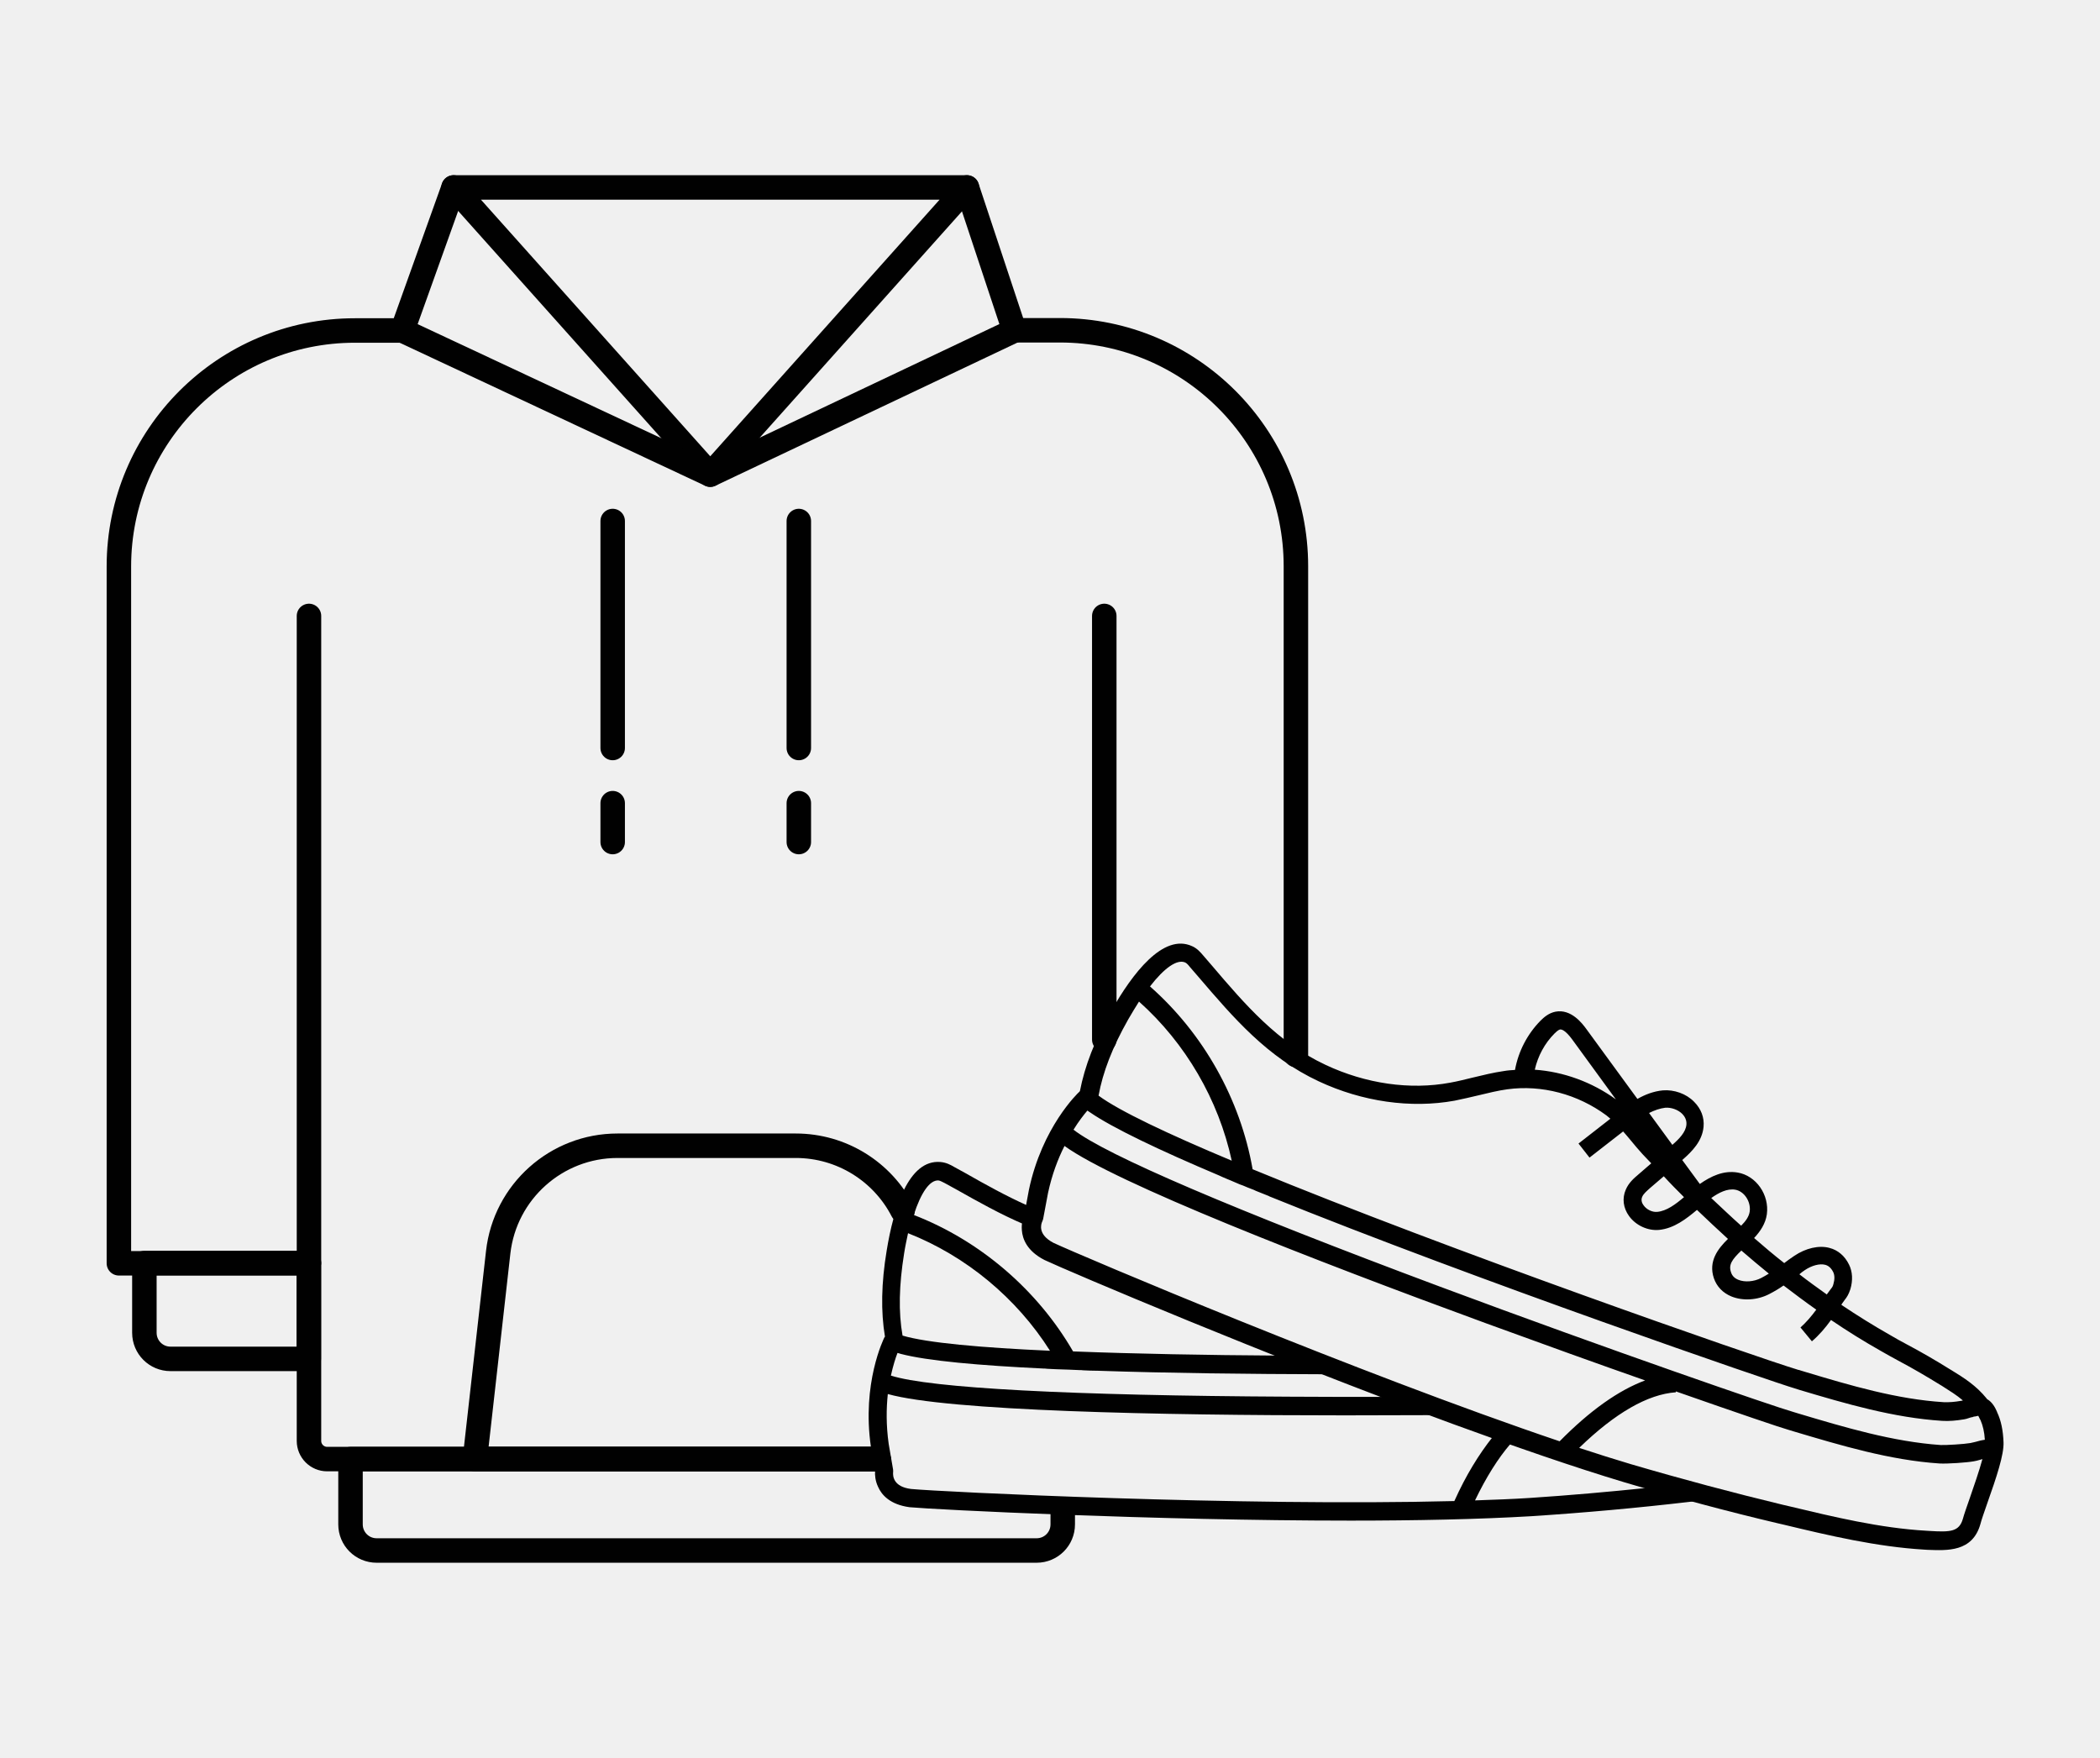
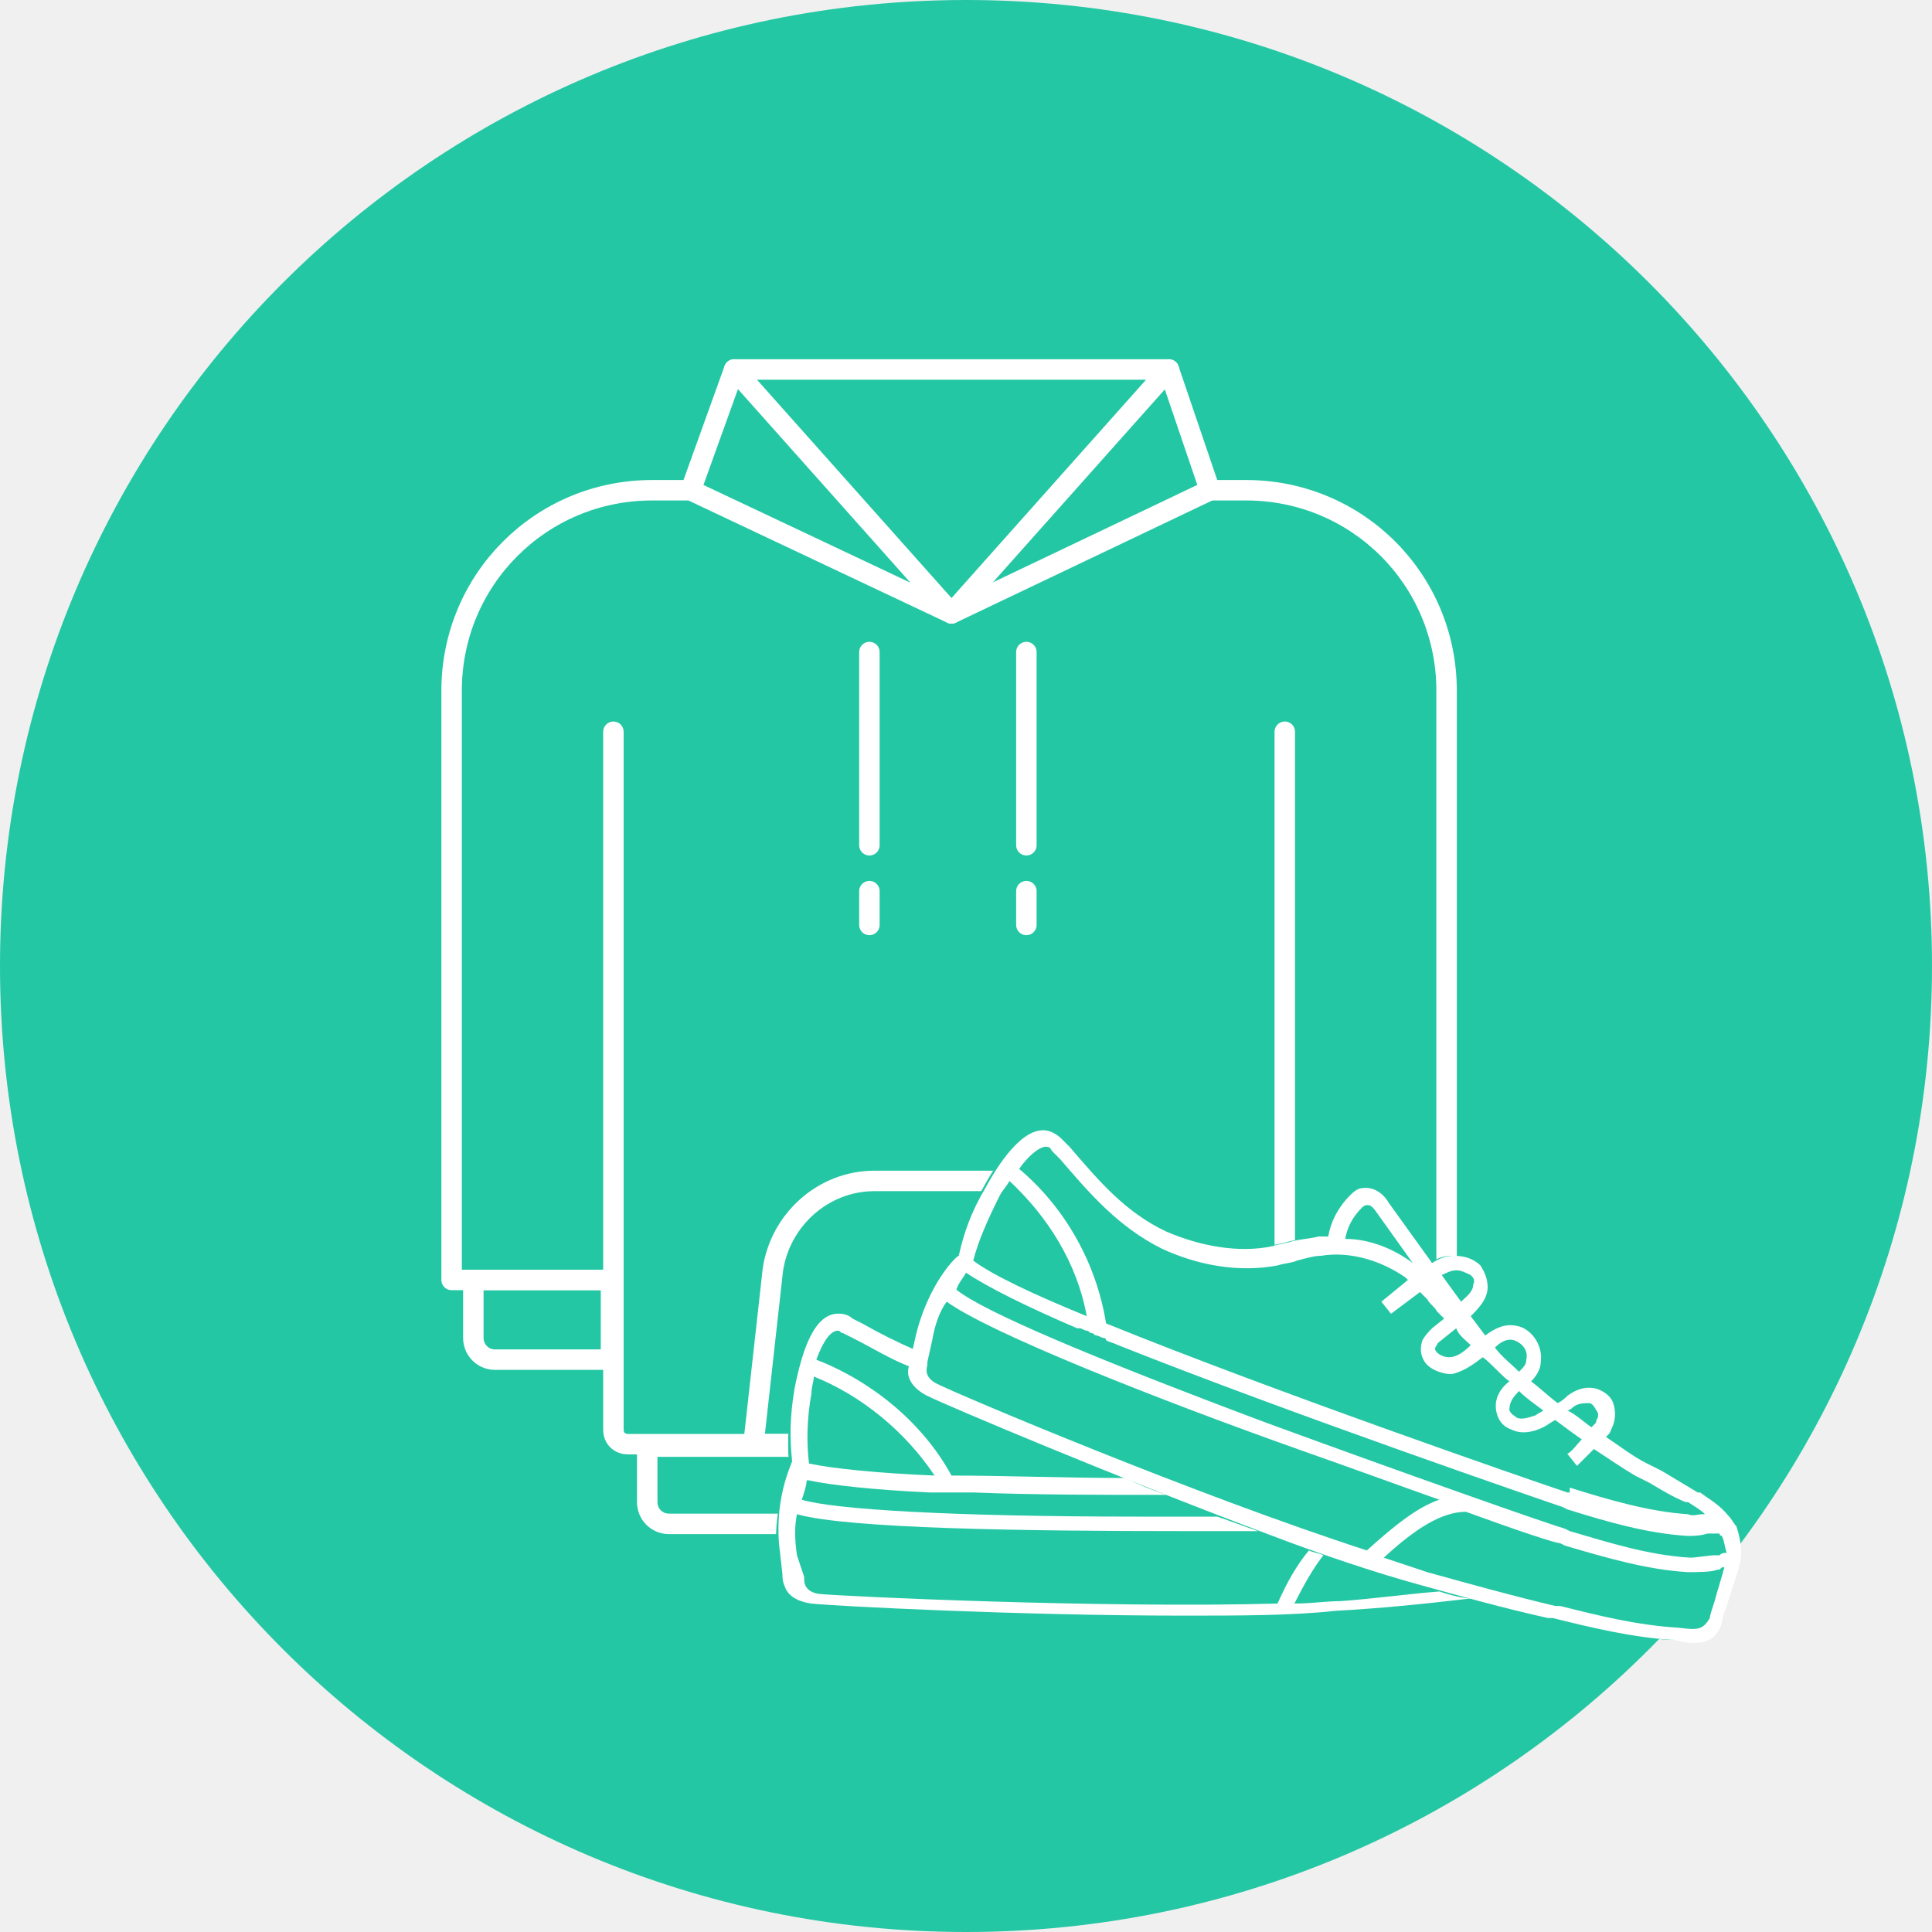
- <svg xmlns="http://www.w3.org/2000/svg" version="1.1" id="Layer_1" x="0px" y="0px" viewBox="0 0 95.56 80" style="enable-background:new 0 0 95.56 80;" xml:space="preserve">
+ <svg xmlns="http://www.w3.org/2000/svg" version="1.1" id="Layer_1" x="0px" y="0px" viewBox="0 0 80 80" style="enable-background:new 0 0 80 80;" xml:space="preserve">
  <style type="text/css">
- 	.st0{fill:none;stroke:#010101;stroke-width:1.114;stroke-linecap:round;stroke-linejoin:round;stroke-miterlimit:10;}
- 	.st1{fill:#010101;}
+ 	.st0{fill:#24C7A4;}
+ 	.st1{fill:none;stroke:#FFFFFF;stroke-width:0.847;stroke-linecap:round;stroke-linejoin:round;stroke-miterlimit:10;}
+ 	.st2{fill:#FFFFFF;}
</style>
-   <line class="st0" x1="50.25" y1="47.31" x2="50.25" y2="28.03" />
-   <path class="st0" d="M14.06,28.03v37.54c0,0.46,0.37,0.83,0.83,0.83h25.09" />
-   <path class="st0" d="M48.36,68.69v0.68c0,0.66-0.53,1.19-1.19,1.19H17.14c-0.66,0-1.19-0.53-1.19-1.19V66.4h24.02" />
-   <path class="st0" d="M18.31,15.04h-2.16c-5.93,0-10.74,4.81-10.74,10.74v31.71h8.64" />
-   <path class="st0" d="M58.97,48.01V25.77c0-5.93-4.81-10.74-10.74-10.74h-2.08" />
-   <polygon class="st0" points="32.32,21.6 20.64,8.53 44,8.53 " />
-   <polyline class="st0" points="44,8.53 46.16,15.04 32.32,21.6 18.31,15.04 20.64,8.53 " />
+   <path class="st0" d="M40,80L40,80C17.9,80,0,62.1,0,40l0,0C0,17.9,17.9,0,40,0l0,0c22.1,0,40,17.9,40,40l0,0C80,62.1,62.1,80,40,80z  " />
  <g>
-     <path class="st0" d="M14.06,57.48H6.57v3.17c0,0.66,0.53,1.19,1.19,1.19h6.29V57.48z" />
+     <path class="st1" d="M25.4,30.3v28.9c0,0.4,0.3,0.6,0.6,0.6h26.6c0.4,0,0.6-0.3,0.6-0.6V30.3" />
+     <path class="st1" d="M50.9,63.1H27.7c-0.5,0-0.9-0.4-0.9-0.9v-2.3h24.9v2.3C51.8,62.7,51.4,63.1,50.9,63.1z" />
+     <path class="st1" d="M28.6,20.3H27c-4.6,0-8.3,3.7-8.3,8.3V53h6.6" />
+     <path class="st1" d="M53.2,53h6.7V28.6c0-4.6-3.7-8.3-8.3-8.3H50" />
+     <polygon class="st1" points="39.4,25.4 30.4,15.3 48.4,15.3  " />
+     <polyline class="st1" points="48.4,15.3 50.1,20.3 39.4,25.4 28.6,20.3 30.4,15.3  " />
+     <g>
+       <path class="st1" d="M25.4,53h-5.8v2.4c0,0.5,0.4,0.9,0.9,0.9h4.8V53H25.4z" />
+       <path class="st1" d="M53.2,53v3.4h5c0.5,0,0.9-0.4,0.9-0.9V53H53.2z" />
+     </g>
+     <line class="st1" x1="42.5" y1="27" x2="42.5" y2="35" />
+     <line class="st1" x1="42.5" y1="36.9" x2="42.5" y2="38.3" />
+     <line class="st1" x1="36" y1="27" x2="36" y2="35" />
+     <line class="st1" x1="36" y1="36.9" x2="36" y2="38.3" />
+     <path class="st1" d="M42.4,48.9h-6.2c-2.1,0-3.9,1.6-4.2,3.7l-0.8,7.2h16.2l-0.8-7.2C46.4,50.5,44.6,48.9,42.4,48.9z" />
  </g>
-   <line class="st0" x1="36.35" y1="23.71" x2="36.35" y2="34.04" />
-   <line class="st0" x1="36.35" y1="36.55" x2="36.35" y2="38.32" />
-   <line class="st0" x1="27.88" y1="23.71" x2="27.88" y2="34.04" />
-   <line class="st0" x1="27.88" y1="36.55" x2="27.88" y2="38.32" />
-   <path class="st0" d="M41.07,55.1c-0.91-1.77-2.76-2.96-4.86-2.96H28.1c-2.78,0-5.12,2.09-5.43,4.85l-1.06,9.41h18.37" />
-   <path class="st1" d="M74.96,67.71c-1.75,0.18-3.54,0.34-5.37,0.46c-0.77,0.05-1.6,0.08-2.47,0.11c0.51-1.06,1.05-1.92,1.62-2.58  c-0.28-0.1-0.55-0.19-0.83-0.29c-0.61,0.77-1.2,1.72-1.73,2.9c-9.67,0.25-23.36-0.42-24.72-0.55c-0.82-0.1-0.83-0.6-0.82-0.75  c0.01-0.04,0-0.08,0-0.13l-0.2-1.17c-0.12-0.85-0.11-1.62-0.04-2.27c2.76,0.77,12.3,0.97,20.79,0.97c1.37,0,2.71-0.01,3.99-0.01  c-0.73-0.27-1.47-0.55-2.2-0.83c-1.41,0-2.86,0-4.33-0.01c-9.94-0.05-16.33-0.39-18.11-0.96c0.1-0.45,0.21-0.8,0.3-1.03  c0.04,0.01,0.09,0.02,0.14,0.04c1.21,0.32,3.58,0.53,6.52,0.67c0.05,0,0.09,0,0.14,0.01c0.13,0.01,0.27,0.01,0.41,0.02  c0.1,0,0.2,0.01,0.3,0.01c0.1,0,0.2,0.01,0.3,0.01c0.15,0.01,0.3,0.01,0.46,0.02c0.06,0,0.12,0,0.18,0.01  c0.21,0.01,0.43,0.02,0.65,0.02c0.01,0,0.01,0,0.02,0c3.21,0.11,6.85,0.15,10.36,0.16c-0.73-0.29-1.45-0.57-2.15-0.85  c-3.25-0.02-6.52-0.08-9.34-0.19c-1.62-2.8-4.23-5.04-7.25-6.21c0.33-1.02,0.73-1.6,1.13-1.57c0.07,0.01,0.18,0.07,0.28,0.12  l0.51,0.28c1.03,0.58,2.03,1.14,3.08,1.59c0.02-0.21,0.06-0.39,0.1-0.48l0.07-0.37c-0.96-0.43-1.88-0.94-2.83-1.48l-0.51-0.28  c-0.15-0.09-0.36-0.2-0.62-0.22c-1.45-0.12-2.13,2.12-2.44,4.02c-0.25,1.5-0.27,2.79-0.08,3.93c-0.01,0.01-0.01,0.02-0.02,0.02  c-0.04,0.08-1.04,2.1-0.62,4.99l0.19,1.13c-0.01,0.13,0,0.41,0.14,0.7c0.16,0.36,0.54,0.8,1.43,0.92  c1.17,0.11,11.15,0.61,20.07,0.61c2.97,0,5.83-0.06,8.21-0.2c2.46-0.16,4.87-0.38,7.18-0.65l0.26-0.03c0.02,0,0.05-0.01,0.07-0.01  C76.42,68.13,75.69,67.92,74.96,67.71z M41.14,57.05c0.05-0.33,0.12-0.64,0.18-0.93c2.64,1.04,4.94,2.95,6.46,5.35  c-3.13-0.14-5.6-0.36-6.71-0.69C40.88,59.71,40.91,58.49,41.14,57.05z" />
-   <path class="st1" d="M90.12,69.35c0.05-0.2,0.17-0.53,0.3-0.91c0.44-1.24,0.77-2.24,0.75-2.8c-0.02-0.54-0.11-0.99-0.29-1.37  l-0.01-0.03c-0.07-0.16-0.2-0.43-0.45-0.57c-0.01-0.01-0.01-0.02-0.02-0.03c-0.48-0.59-1.02-0.93-1.59-1.28l-0.1-0.06  c-0.61-0.38-1.26-0.76-1.94-1.12c-0.26-0.14-0.52-0.28-0.77-0.43c-0.74-0.42-1.48-0.88-2.21-1.37c0.01-0.01,0.02-0.02,0.02-0.04  l0.03-0.04c0.04-0.06,0.08-0.11,0.1-0.14c0.11-0.14,0.18-0.25,0.26-0.49c0.12-0.4,0.1-0.8-0.06-1.12c-0.19-0.39-0.5-0.66-0.89-0.76  c-0.48-0.13-1.08,0.01-1.6,0.36c-0.17,0.11-0.31,0.22-0.46,0.33c-0.46-0.36-0.91-0.74-1.37-1.14c0.28-0.3,0.52-0.65,0.58-1.08  c0.12-0.89-0.49-1.76-1.33-1.9c-0.64-0.11-1.22,0.17-1.72,0.52l-0.8-1.09c0.45-0.39,0.91-0.86,0.97-1.51  c0.04-0.42-0.11-0.82-0.43-1.14c-0.36-0.37-0.91-0.56-1.42-0.52c-0.42,0.04-0.81,0.19-1.16,0.39l-2.33-3.19  c-0.17-0.23-0.68-0.92-1.4-0.78c-0.3,0.06-0.52,0.25-0.68,0.41c-0.6,0.61-1.01,1.4-1.16,2.24c-0.17,0.01-0.33,0.02-0.5,0.05  c-0.49,0.07-0.97,0.19-1.43,0.3c-0.33,0.08-0.68,0.17-1.02,0.23c-1.82,0.34-3.84,0.05-5.67-0.81c-2.18-1.02-3.65-2.73-5.19-4.54  l-0.38-0.44c-0.11-0.13-0.27-0.32-0.5-0.42c-1.32-0.61-2.73,1.26-3.68,2.94c-0.75,1.32-1.21,2.52-1.43,3.66  c-0.01,0.01-0.02,0.01-0.02,0.02c-0.07,0.06-1.7,1.61-2.3,4.47l-0.21,1.13c-0.05,0.12-0.14,0.38-0.11,0.71  c0.03,0.39,0.23,0.94,1.03,1.35c1.06,0.5,10.25,4.41,18.63,7.48c2.79,1.02,5.5,1.96,7.77,2.64c2.36,0.7,4.71,1.33,6.96,1.86  l0.26,0.06c2.08,0.5,4.24,1.01,6.41,1.14l0.16,0.01C88.6,70.56,89.76,70.64,90.12,69.35z M82.13,57.8c0.31-0.21,0.68-0.31,0.93-0.24  c0.15,0.04,0.27,0.15,0.36,0.33c0.07,0.14,0.07,0.34,0.01,0.54c-0.03,0.12-0.05,0.14-0.12,0.23c-0.04,0.05-0.08,0.11-0.14,0.19  l-0.03,0.04c0,0.01-0.01,0.01-0.01,0.02c-0.42-0.3-0.84-0.6-1.25-0.92C81.96,57.92,82.04,57.86,82.13,57.8z M79.24,56.91  c0.42,0.36,0.83,0.71,1.25,1.05c-0.11,0.07-0.22,0.13-0.35,0.2c-0.33,0.17-0.75,0.2-1.04,0.08c-0.17-0.07-0.28-0.18-0.33-0.34  C78.65,57.56,78.81,57.32,79.24,56.91z M78.96,54.14c0.41,0.07,0.72,0.54,0.66,0.99c-0.03,0.23-0.18,0.44-0.39,0.65  c-0.45-0.4-0.9-0.83-1.36-1.26C78.22,54.27,78.6,54.08,78.96,54.14z M76.63,54.48c-0.39,0.33-0.79,0.63-1.22,0.67  c-0.22,0.02-0.48-0.1-0.62-0.3c-0.07-0.09-0.13-0.24-0.06-0.39c0.06-0.14,0.21-0.26,0.35-0.39l0.63-0.54  C76.01,53.86,76.32,54.17,76.63,54.48z M75.78,50.41c0.27-0.02,0.58,0.09,0.77,0.28c0.1,0.1,0.21,0.27,0.19,0.49  c-0.03,0.34-0.32,0.64-0.64,0.92l-1.06-1.45C75.28,50.53,75.53,50.44,75.78,50.41z M70.74,47.03c0.04-0.04,0.16-0.16,0.25-0.18  c0.07-0.01,0.24,0.03,0.55,0.45l1.99,2.73c-1.09-0.79-2.39-1.26-3.69-1.35C69.98,48.06,70.29,47.48,70.74,47.03z M53.93,43.8  c0.07,0.03,0.15,0.12,0.22,0.21l0.38,0.44c1.61,1.88,3.13,3.66,5.48,4.76c1.99,0.93,4.19,1.24,6.18,0.88  c0.36-0.07,0.72-0.16,1.07-0.24c0.46-0.11,0.9-0.22,1.34-0.28c1.55-0.21,3.19,0.22,4.5,1.19c0.06,0.05,0.12,0.1,0.18,0.15  l-1.45,1.13l0.5,0.64l1.53-1.19c0.12,0.13,0.23,0.27,0.35,0.41c0.17,0.21,0.35,0.42,0.54,0.63c0.13,0.14,0.26,0.27,0.39,0.41  l-0.6,0.52c-0.19,0.16-0.43,0.37-0.56,0.68c-0.17,0.39-0.12,0.83,0.15,1.2c0.31,0.43,0.86,0.68,1.37,0.63  c0.68-0.07,1.23-0.5,1.72-0.91c0.47,0.45,0.94,0.89,1.41,1.32c-0.46,0.45-0.9,1.02-0.64,1.79c0.13,0.38,0.41,0.67,0.8,0.83  c0.52,0.21,1.18,0.17,1.72-0.11c0.25-0.13,0.45-0.25,0.65-0.39c0.5,0.38,0.99,0.75,1.49,1.1c-0.23,0.31-0.47,0.59-0.72,0.81  l0.52,0.63c0.32-0.27,0.61-0.61,0.87-0.97c0.75,0.51,1.51,0.98,2.27,1.41c0.26,0.15,0.53,0.3,0.79,0.44  c0.66,0.35,1.29,0.72,1.89,1.09l0.1,0.06c0.36,0.23,0.67,0.42,0.95,0.66c-0.03,0.01-0.06,0.02-0.09,0.02  c-0.28,0.05-0.55,0.07-0.78,0.06c-2.12-0.13-4.25-0.76-6.31-1.38l-0.23-0.07l0,0c0,0,0,0,0,0c-0.02-0.01-0.05-0.02-0.08-0.02  c-0.01,0-0.02-0.01-0.03-0.01c-1.94-0.59-15.89-5.44-24.8-9.12c-0.56-3.19-2.24-6.18-4.67-8.32C52.98,44.05,53.56,43.64,53.93,43.8z   M51.34,46.39c0.17-0.29,0.33-0.56,0.49-0.81c2.12,1.89,3.62,4.47,4.22,7.24c-2.89-1.21-5.13-2.27-6.06-2.96  C50.18,48.8,50.62,47.66,51.34,46.39z M49.48,50.54c0.04,0.03,0.08,0.05,0.12,0.08c1.03,0.71,3.17,1.73,5.89,2.88  c0.04,0.02,0.09,0.04,0.13,0.06c0.12,0.05,0.25,0.11,0.38,0.16c0.09,0.04,0.19,0.08,0.28,0.12c0.09,0.04,0.18,0.08,0.28,0.11  c0.14,0.06,0.28,0.12,0.42,0.17c0.05,0.02,0.11,0.04,0.16,0.07c0.2,0.08,0.4,0.16,0.6,0.24c0,0,0.01,0,0.01,0.01  c9.42,3.82,23.1,8.51,23.91,8.74l0.22,0.07c2.11,0.63,4.29,1.27,6.5,1.41c0.31,0.02,0.64-0.01,1-0.07c0.06-0.01,0.14-0.03,0.22-0.06  c0.02-0.01,0.04-0.01,0.06-0.02c0,0,0.01,0,0.01,0c0.03-0.01,0.06-0.02,0.09-0.02c0.01,0,0.01,0,0.02-0.01  c0.03-0.01,0.06-0.02,0.09-0.02c0,0,0.01,0,0.01,0c0.05-0.01,0.1-0.02,0.14-0.03c0.03,0.05,0.06,0.12,0.08,0.16l0.02,0.03  c0.11,0.25,0.18,0.55,0.2,0.9c-0.15,0.02-0.3,0.06-0.44,0.1c-0.08,0.02-0.16,0.04-0.22,0.05c-0.28,0.05-1.1,0.1-1.35,0.09  c-2.17-0.15-4.35-0.8-6.46-1.43l-0.23-0.07c-0.86-0.24-8.35-2.82-16.1-5.71c-9.32-3.48-15.2-5.99-16.67-7.14  C49.09,51.02,49.32,50.73,49.48,50.54z M47.94,56.56c-0.73-0.38-0.57-0.85-0.51-0.98c0.02-0.04,0.03-0.08,0.04-0.12l0.22-1.17  c0.18-0.84,0.45-1.55,0.75-2.14c2.32,1.68,11.21,5.15,19.18,8.07c2.6,0.95,5.1,1.85,7.24,2.6c-1.21,0.45-2.51,1.37-3.89,2.77  C61.79,62.49,49.18,57.14,47.94,56.56z M87.81,69.67l-0.16-0.01c-2.1-0.12-4.21-0.63-6.26-1.12l-0.26-0.06  c-2.24-0.54-4.57-1.16-6.92-1.85c-0.74-0.22-1.53-0.47-2.35-0.74c1.64-1.59,3.12-2.44,4.4-2.53l0-0.04c2.85,1,4.83,1.67,5.13,1.75  l0.23,0.07c2.15,0.64,4.38,1.31,6.64,1.46c0.34,0.02,1.24-0.04,1.56-0.1c0.08-0.01,0.18-0.04,0.29-0.07  c0.03-0.01,0.07-0.02,0.1-0.03c-0.15,0.55-0.39,1.24-0.57,1.76c-0.14,0.4-0.26,0.74-0.32,0.96C89.15,69.7,88.77,69.73,87.81,69.67z" />
+   <path class="st0" d="M67.7,63.3c0-1,0-1.8-0.2-2.2s-0.3-0.7-0.6-0.9l0,0c-0.1-0.1-0.3-0.3-0.5-0.3l0,0c-0.5-0.3-1-0.4-1.5-0.5h-0.1  c-0.5-0.1-1.1-0.2-1.7-0.3c-0.2,0-0.4-0.1-0.7-0.1c-0.6-0.1-1.3-0.2-2-0.4l0,0l0,0c0-0.1,0-0.1,0-0.1c0-0.1,0.1-0.2,0.1-0.4  c0-0.3-0.1-0.6-0.3-0.8S59.7,57,59.4,57c-0.4,0-0.8,0.3-1.1,0.7c-0.1,0.1-0.2,0.2-0.2,0.4c-0.4-0.1-0.9-0.3-1.3-0.5  c0.1-0.3,0.2-0.6,0.1-0.9c-0.1-0.7-0.8-1.1-1.5-1c-0.5,0.1-0.8,0.4-1.1,0.8l-0.9-0.6c0.2-0.4,0.4-0.9,0.3-1.3  c-0.1-0.3-0.3-0.6-0.6-0.7c-0.4-0.2-0.8-0.2-1.2,0c-0.3,0.1-0.5,0.4-0.7,0.6l-2.5-1.7c-0.2-0.1-0.7-0.5-1.2-0.2  c-0.2,0.1-0.3,0.3-0.4,0.5c-0.3,0.6-0.4,1.3-0.2,1.9c-0.1,0.1-0.2,0.1-0.3,0.2c-0.3,0.2-0.7,0.4-1,0.6c-0.2,0.1-0.4,0.3-0.7,0.4  c-1.2,0.7-2.8,1.1-4.3,0.9c-1.8-0.2-3.4-1-5-1.9L35.2,55c-0.1-0.1-0.3-0.2-0.5-0.2c-1.1-0.1-1.6,1.6-1.9,3.1c-0.2,1.2-0.2,2.1-0.1,3  l0,0c0,0.1-0.8,1.6-0.5,3.8l0.1,0.9c0,0.1,0,0.3,0.1,0.5c0.1,0.3,0.4,0.6,1.1,0.7c0.9,0.1,8.6,0.5,15.4,0.5c2.3,0,4.5,0,6.3-0.2  c1.9-0.1,3.8-0.3,5.5-0.5h0.2c1.6-0.2,3.3-0.4,4.9-0.9h0.1c0.6-0.2,1.5-0.4,1.4-1.5C67.7,63.9,67.7,63.6,67.7,63.3z" />
+   <path class="st0" d="M71.9,63.3L71.9,63.3c-0.1-0.1-0.2-0.4-0.4-0.5l0,0c-0.4-0.5-0.8-0.7-1.2-1h-0.1c-0.5-0.3-1-0.6-1.5-0.9  c-0.2-0.1-0.4-0.2-0.6-0.3c-0.6-0.3-1.1-0.7-1.7-1.1l0,0l0,0l0.1-0.1c0.1-0.1,0.1-0.2,0.2-0.4c0.1-0.3,0.1-0.6,0-0.9  c-0.1-0.3-0.4-0.5-0.7-0.6c-0.4-0.1-0.8,0-1.2,0.3c-0.1,0.1-0.2,0.2-0.4,0.3c-0.4-0.3-0.7-0.6-1.1-0.9c0.2-0.2,0.4-0.5,0.4-0.8  c0.1-0.7-0.4-1.4-1-1.5c-0.5-0.1-0.9,0.1-1.3,0.4l-0.6-0.8c0.3-0.3,0.7-0.7,0.7-1.2c0-0.3-0.1-0.6-0.3-0.9c-0.3-0.3-0.7-0.4-1.1-0.4  c-0.3,0-0.6,0.1-0.9,0.3l-1.8-2.5c-0.1-0.2-0.5-0.7-1.1-0.6c-0.2,0-0.4,0.2-0.5,0.3c-0.5,0.5-0.8,1.1-0.9,1.7c-0.1,0-0.3,0-0.4,0  c-0.4,0.1-0.7,0.1-1.1,0.2c-0.3,0.1-0.5,0.1-0.8,0.2c-1.4,0.3-3,0-4.4-0.6c-1.7-0.8-2.8-2.1-4-3.5l-0.3-0.3  c-0.1-0.1-0.2-0.2-0.4-0.3c-1-0.5-2.1,1-2.8,2.3c-0.6,1-0.9,1.9-1.1,2.8l0,0c-0.1,0-1.3,1.2-1.8,3.4l-0.2,0.9c0,0.1-0.1,0.3-0.1,0.5  c0,0.3,0.2,0.7,0.8,1c0.8,0.4,7.9,3.4,14.3,5.8c2.1,0.8,4.2,1.5,6,2s3.6,1,5.4,1.4h0.2c1.6,0.4,3.3,0.8,4.9,0.9h0.1  c0.7,0,1.5,0.1,1.8-0.9c0-0.2,0.1-0.4,0.2-0.7c0.3-1,0.6-1.7,0.6-2.2C72.1,63.9,72,63.6,71.9,63.3z" />
+   <path class="st2" d="M59.6,65.9c-1.3,0.1-2.7,0.3-4.1,0.4c-0.6,0-1.2,0.1-1.9,0.1c0.4-0.8,0.8-1.5,1.2-2c-0.2-0.1-0.4-0.1-0.6-0.2  c-0.5,0.6-0.9,1.3-1.3,2.2c-7.4,0.2-18-0.3-19-0.4c-0.6-0.1-0.6-0.5-0.6-0.6v-0.1L33,64.4c-0.1-0.7-0.1-1.2,0-1.7  c2.1,0.6,9.5,0.7,16,0.7c1.1,0,2.1,0,3.1,0c-0.6-0.2-1.1-0.4-1.7-0.6c-1.1,0-2.2,0-3.3,0c-7.7,0-12.6-0.3-13.9-0.7  c0.1-0.3,0.2-0.6,0.2-0.8h0.1c0.9,0.2,2.8,0.4,5,0.5h0.1c0.1,0,0.2,0,0.3,0s0.2,0,0.2,0c0.1,0,0.2,0,0.2,0c0.1,0,0.2,0,0.4,0h0.1  c0.2,0,0.3,0,0.5,0l0,0c2.5,0.1,5.3,0.1,8,0.1c-0.6-0.2-1.1-0.4-1.7-0.7c-2.5,0-5-0.1-7.2-0.1c-1.2-2.2-3.3-3.9-5.6-4.8  c0.3-0.8,0.6-1.2,0.9-1.2c0.1,0,0.1,0.1,0.2,0.1l0.4,0.2c0.8,0.4,1.6,0.9,2.4,1.2c0-0.2,0-0.3,0.1-0.4l0.1-0.3  c-0.7-0.3-1.5-0.7-2.2-1.1l-0.4-0.2c-0.1-0.1-0.3-0.2-0.5-0.2c-1.1-0.1-1.6,1.6-1.9,3.1c-0.2,1.2-0.2,2.1-0.1,3l0,0  c0,0.1-0.8,1.6-0.5,3.8l0.1,0.9c0,0.1,0,0.3,0.1,0.5c0.1,0.3,0.4,0.6,1.1,0.7c0.9,0.1,8.6,0.5,15.4,0.5c2.3,0,4.5,0,6.3-0.2  c1.9-0.1,3.8-0.3,5.5-0.5H61c0,0,0,0,0.1,0C60.7,66.2,60.2,66.1,59.6,65.9z M33.6,57.7c0-0.3,0.1-0.5,0.1-0.7c2,0.8,3.8,2.3,5,4.1  c-2.4-0.1-4.3-0.3-5.2-0.5C33.4,59.8,33.4,58.8,33.6,57.7z" />
+   <path class="st2" d="M71.3,67.2c0-0.2,0.1-0.4,0.2-0.7c0.3-1,0.6-1.7,0.6-2.2c0-0.4-0.1-0.8-0.2-1.1l0,0c-0.1-0.1-0.2-0.3-0.3-0.4  l0,0c-0.4-0.5-0.8-0.7-1.2-1h-0.1c-0.5-0.3-1-0.6-1.5-0.9c-0.2-0.1-0.4-0.2-0.6-0.3c-0.6-0.3-1.1-0.7-1.7-1.1l0,0l0,0l0.1-0.1  c0.1-0.1,0.1-0.2,0.2-0.4c0.1-0.3,0.1-0.6,0-0.9c-0.1-0.3-0.4-0.5-0.7-0.6c-0.4-0.1-0.8,0-1.2,0.3c-0.1,0.1-0.2,0.2-0.4,0.3  c-0.4-0.3-0.7-0.6-1.1-0.9c0.2-0.2,0.4-0.5,0.4-0.8c0.1-0.7-0.4-1.4-1-1.5c-0.5-0.1-0.9,0.1-1.3,0.4l-0.6-0.8  c0.3-0.3,0.7-0.7,0.7-1.2c0-0.3-0.1-0.6-0.3-0.9C61,52.1,60.6,52,60.2,52c-0.3,0-0.6,0.1-0.9,0.3l-1.8-2.5c-0.1-0.2-0.5-0.7-1.1-0.6  c-0.2,0-0.4,0.2-0.5,0.3c-0.5,0.5-0.8,1.1-0.9,1.7c-0.1,0-0.3,0-0.4,0c-0.4,0.1-0.7,0.1-1.1,0.2c-0.3,0.1-0.5,0.1-0.8,0.2  c-1.4,0.3-3,0-4.4-0.6c-1.7-0.8-2.8-2.1-4-3.5L44,47.2c-0.1-0.1-0.2-0.2-0.4-0.3c-1-0.5-2.1,1-2.8,2.3c-0.6,1-0.9,1.9-1.1,2.8l0,0  c-0.1,0-1.3,1.2-1.8,3.4l-0.2,0.9c0,0.1-0.1,0.3-0.1,0.5c0,0.3,0.2,0.7,0.8,1c0.8,0.4,7.9,3.4,14.3,5.8c2.1,0.8,4.2,1.5,6,2  s3.6,1,5.4,1.4h0.2c1.6,0.4,3.3,0.8,4.9,0.9h0.1C70.1,68.1,71,68.2,71.3,67.2z M65.1,58.3c0.2-0.2,0.5-0.2,0.7-0.2  c0.1,0,0.2,0.1,0.3,0.3c0.1,0.1,0.1,0.3,0,0.4c0,0.1,0,0.1-0.1,0.2l-0.1,0.1l0,0l0,0c-0.3-0.2-0.6-0.5-1-0.7  C65,58.4,65.1,58.3,65.1,58.3z M62.9,57.6c0.3,0.3,0.6,0.5,1,0.8c-0.1,0.1-0.2,0.1-0.3,0.2c-0.3,0.1-0.6,0.2-0.8,0.1  c-0.1-0.1-0.2-0.1-0.3-0.3C62.5,58.1,62.6,57.9,62.9,57.6z M62.7,55.5c0.3,0.1,0.6,0.4,0.5,0.8c0,0.2-0.1,0.3-0.3,0.5  c-0.3-0.3-0.7-0.6-1-1C62.1,55.6,62.4,55.4,62.7,55.5z M60.9,55.7c-0.3,0.3-0.6,0.5-0.9,0.5c-0.2,0-0.4-0.1-0.5-0.2  c-0.1-0.1-0.1-0.2,0-0.3c0-0.1,0.2-0.2,0.3-0.3l0.5-0.4C60.4,55.3,60.7,55.5,60.9,55.7z M60.3,52.6c0.2,0,0.4,0.1,0.6,0.2  c0.1,0.1,0.2,0.2,0.1,0.4c0,0.3-0.3,0.5-0.5,0.7l-0.8-1.1C59.9,52.7,60.1,52.6,60.3,52.6z M56.4,50c0,0,0.1-0.1,0.2-0.1  c0.1,0,0.2,0,0.4,0.3l1.5,2.1c-0.8-0.6-1.8-1-2.8-1C55.8,50.8,56,50.4,56.4,50z M43.4,47.5c0.1,0,0.1,0.1,0.2,0.2l0.3,0.3  c1.2,1.4,2.4,2.8,4.2,3.7c1.5,0.7,3.2,1,4.8,0.7c0.3-0.1,0.6-0.1,0.8-0.2c0.4-0.1,0.7-0.2,1-0.2c1.2-0.2,2.5,0.2,3.5,0.9l0.1,0.1  l-1.1,0.9l0.4,0.5l1.2-0.9c0.1,0.1,0.2,0.2,0.3,0.3c0.1,0.2,0.3,0.3,0.4,0.5c0.1,0.1,0.2,0.2,0.3,0.3L59.3,55  c-0.1,0.1-0.3,0.3-0.4,0.5c-0.1,0.3-0.1,0.6,0.1,0.9c0.2,0.3,0.7,0.5,1.1,0.5c0.5-0.1,0.9-0.4,1.3-0.7c0.4,0.3,0.7,0.7,1.1,1  c-0.4,0.3-0.7,0.8-0.5,1.4c0.1,0.3,0.3,0.5,0.6,0.6c0.4,0.2,0.9,0.1,1.3-0.1c0.2-0.1,0.3-0.2,0.5-0.3c0.4,0.3,0.8,0.6,1.1,0.8  c-0.2,0.2-0.4,0.5-0.6,0.6l0.4,0.5c0.2-0.2,0.5-0.5,0.7-0.7c0.6,0.4,1.2,0.8,1.7,1.1c0.2,0.1,0.4,0.2,0.6,0.3c0.5,0.3,1,0.6,1.5,0.8  h0.1c0.3,0.2,0.5,0.3,0.7,0.5c0,0,0,0-0.1,0c-0.2,0-0.4,0.1-0.6,0c-1.6-0.1-3.3-0.6-4.9-1.1l0,0.2l0,0l0,0c0,0,0,0-0.1,0l0,0  c-1.5-0.5-12.2-4.2-19.1-7c-0.4-2.5-1.7-4.8-3.6-6.4C42.7,47.7,43.2,47.4,43.4,47.5z M41.4,49.5c0.1-0.2,0.3-0.4,0.4-0.6  c1.6,1.5,2.8,3.4,3.2,5.6c-2.2-0.9-3.9-1.7-4.7-2.3C40.5,51.4,40.9,50.5,41.4,49.5z M40,52.7C40,52.7,40.1,52.7,40,52.7  c0.9,0.6,2.5,1.4,4.6,2.3h0.1c0.1,0,0.2,0.1,0.3,0.1s0.1,0.1,0.2,0.1c0.1,0,0.1,0.1,0.2,0.1c0.1,0,0.2,0.1,0.3,0.1  c0,0,0.1,0,0.1,0.1c0.2,0.1,0.3,0.1,0.5,0.2l0,0c7.3,2.9,17.8,6.5,18.4,6.7l0.2,0.1c1.6,0.5,3.3,1,5,1.1c0.2,0,0.5,0,0.8-0.1  c0,0,0.1,0,0.2,0l0,0l0,0c0,0,0,0,0.1,0l0,0c0,0,0,0,0.1,0l0,0h0.1c0,0,0,0.1,0.1,0.1l0,0c0.1,0.2,0.1,0.4,0.2,0.7  c-0.1,0-0.2,0-0.3,0.1c-0.1,0-0.1,0-0.2,0c-0.2,0-0.8,0.1-1,0.1c-1.7-0.1-3.3-0.6-5-1.1l-0.2-0.1c-0.7-0.2-6.4-2.2-12.4-4.4  c-7.2-2.7-11.7-4.6-12.8-5.5C39.7,53.1,39.9,52.9,40,52.7z M38.8,57.3c-0.6-0.3-0.4-0.7-0.4-0.8v-0.1l0.2-0.9  c0.1-0.6,0.3-1.2,0.6-1.6c1.8,1.3,8.6,4,14.8,6.2c2,0.7,3.9,1.4,5.6,2c-0.9,0.3-1.9,1.1-3,2.1C49.5,61.9,39.8,57.8,38.8,57.3z   M69.5,67.4L69.5,67.4c-1.7-0.1-3.3-0.5-4.9-0.9h-0.2c-1.7-0.4-3.5-0.9-5.3-1.4c-0.6-0.2-1.2-0.4-1.8-0.6c1.3-1.2,2.4-1.9,3.4-1.9  l0,0c2.2,0.8,3.7,1.3,3.9,1.3l0.2,0.1c1.7,0.5,3.4,1,5.1,1.1c0.3,0,1,0,1.2-0.1c0.1,0,0.1,0,0.2-0.1h0.1c-0.1,0.4-0.3,1-0.4,1.4  c-0.1,0.3-0.2,0.6-0.2,0.7C70.5,67.5,70.3,67.5,69.5,67.4z" />
</svg>
